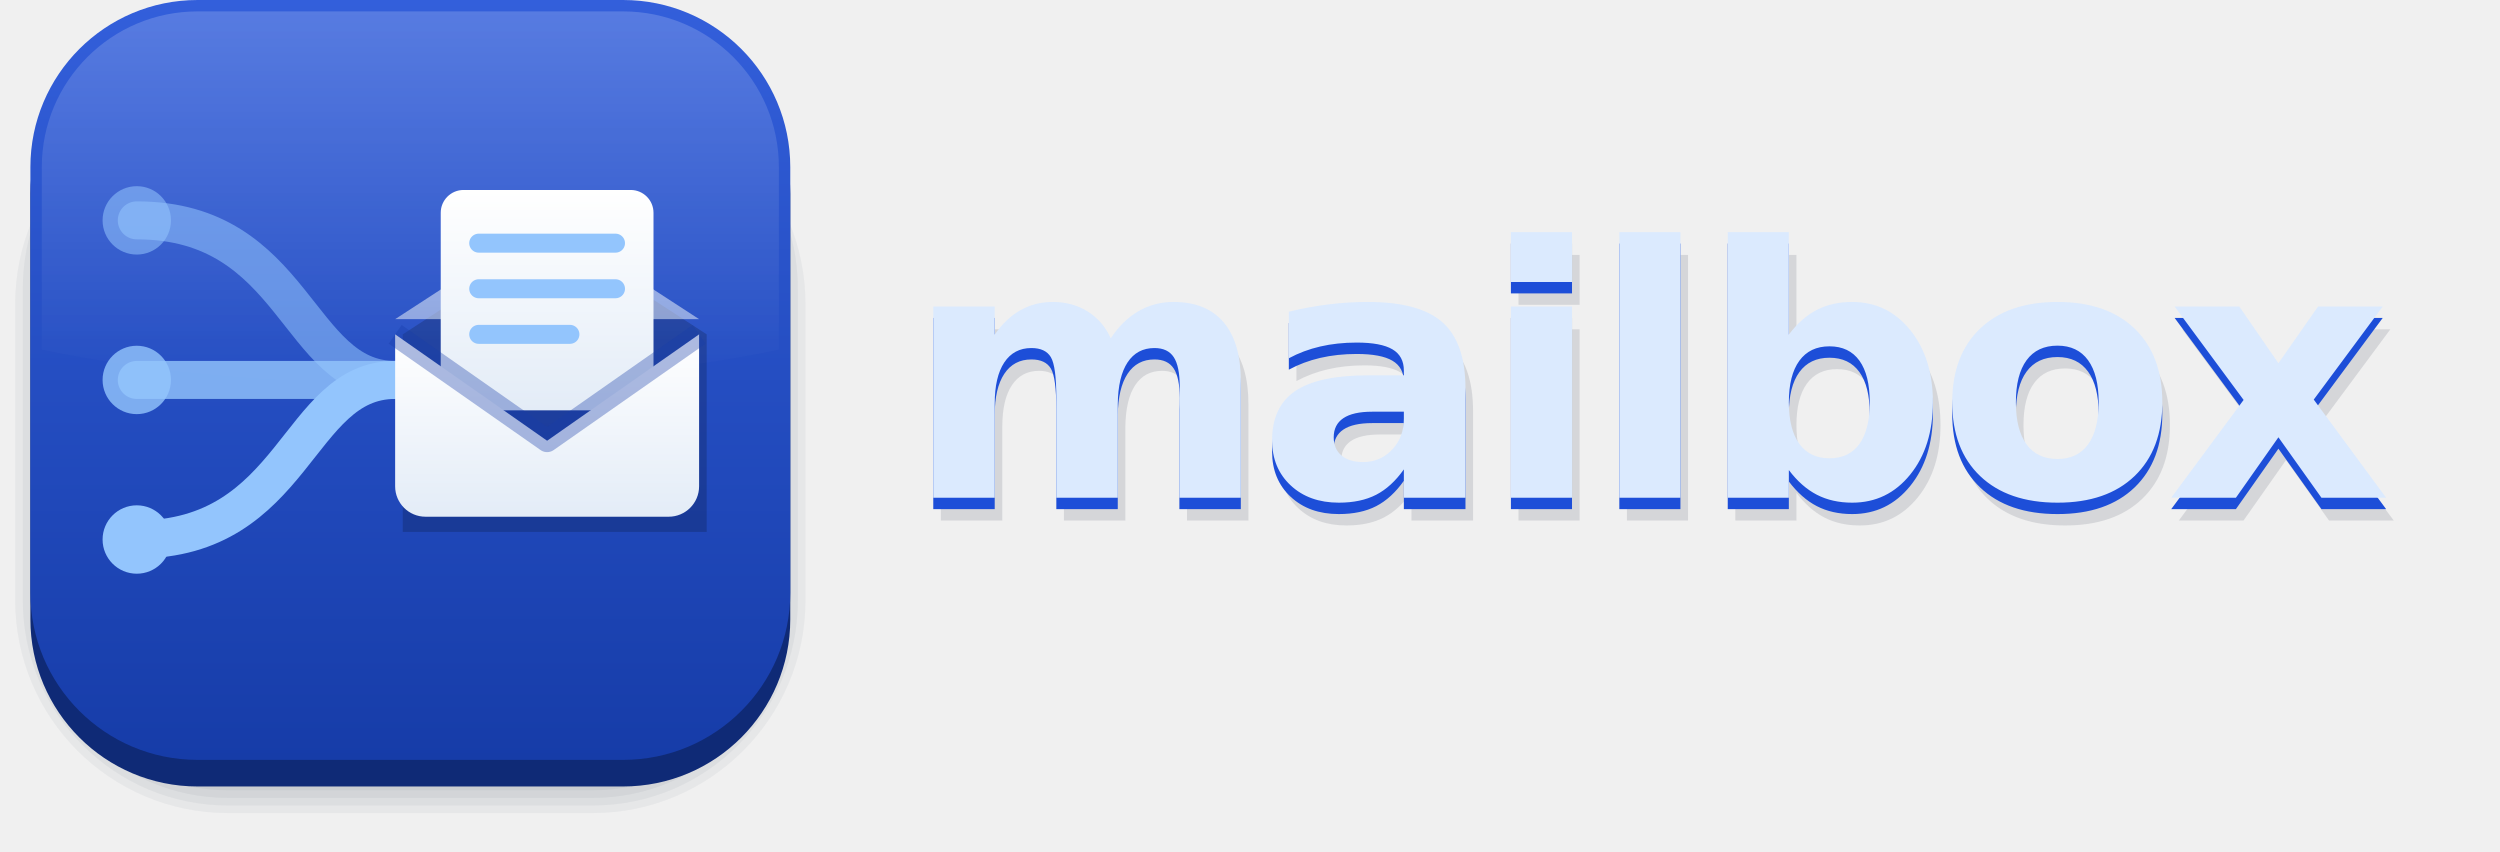
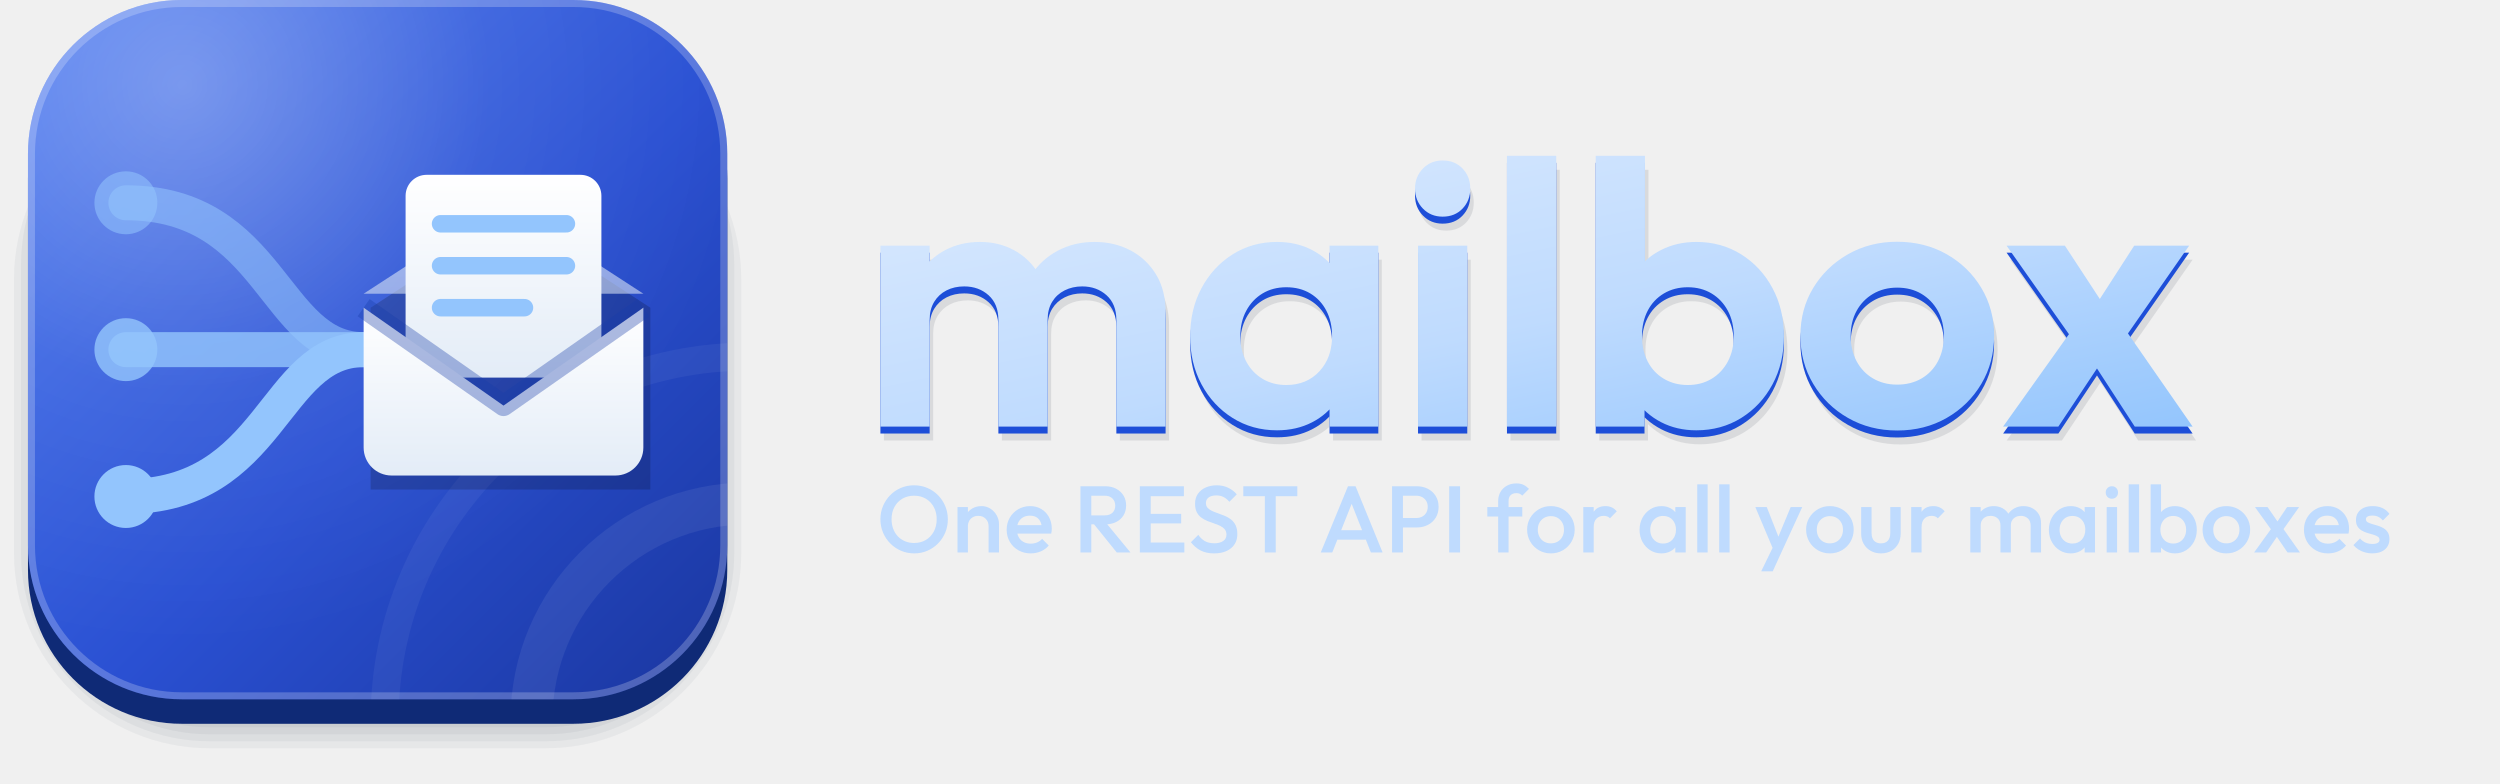
- <svg xmlns="http://www.w3.org/2000/svg" viewBox="-8 0 658 224" width="658" height="224">
+ <svg xmlns="http://www.w3.org/2000/svg" viewBox="-8 0 715 224" width="715" height="224">
  <defs>
-     <linearGradient id="tile" x1="0" y1="0" x2="0" y2="1">
-       <stop offset="0" stop-color="#335FDB" />
-       <stop offset="1" stop-color="#163CA8" />
+     <linearGradient id="tile" x1="0" y1="0" x2="1" y2="1">
+       <stop offset="0" stop-color="#4A78F0" />
+       <stop offset=".55" stop-color="#2A50D2" />
+       <stop offset="1" stop-color="#1A369F" />
    </linearGradient>
+     <radialGradient id="shine" cx=".22" cy=".12" r=".8">
+       <stop offset="0" stop-color="#FFF" stop-opacity=".30" />
+       <stop offset=".55" stop-color="#FFF" stop-opacity=".06" />
+       <stop offset="1" stop-color="#FFF" stop-opacity="0" />
+     </radialGradient>
+     <clipPath id="face">
+       <rect width="200" height="200" rx="44" />
+     </clipPath>
    <linearGradient id="gloss" x1="0" y1="0" x2="0" y2="1">
      <stop offset="0" stop-color="#FFF" stop-opacity="0.18" />
      <stop offset="1" stop-color="#FFF" stop-opacity="0" />
    </linearGradient>
    <linearGradient id="paper" x1="0" y1="0" x2="0" y2="1">
      <stop offset="0" stop-color="#FFFFFF" />
      <stop offset="1" stop-color="#E3ECF7" />
    </linearGradient>
  </defs>
  <rect x="6" y="14" width="188" height="190" rx="46" fill="#0B1530" opacity="0.045" />
  <rect x="4" y="16" width="192" height="190" rx="48" fill="#0B1530" opacity="0.045" />
  <rect x="2" y="18" width="196" height="190" rx="50" fill="#0B1530" opacity="0.045" />
  <rect x="0" y="20" width="200" height="190" rx="52" fill="#0B1530" opacity="0.045" />
  <rect x="-2" y="22" width="204" height="190" rx="54" fill="#0B1530" opacity="0.045" />
  <rect x="-4" y="24" width="208" height="190" rx="56" fill="#0B1530" opacity="0.045" />
  <rect y="7" width="200" height="200" rx="44" fill="#0F2A76" />
  <rect width="200" height="200" rx="44" fill="url(#tile)" />
-   <path d="M44 3 H156 A41 41 0 0 1 197 44 V92 C140 104 60 104 3 92 V44 A41 41 0 0 1 44 3 Z" fill="url(#gloss)" />
+   <g clip-path="url(#face)">
+     <rect width="200" height="200" fill="url(#shine)" />
+     <g fill="none" stroke="#FFF" stroke-linecap="round">
+       <circle cx="206" cy="206" r="62" stroke-width="12" stroke-opacity=".07" />
+       <circle cx="206" cy="206" r="104" stroke-width="8" stroke-opacity=".05" />
+     </g>
+   </g>
+   <rect x="1" y="1" width="198" height="198" rx="43" fill="none" stroke="#FFF" stroke-opacity=".22" stroke-width="2" />
  <g fill="none" stroke-linecap="round" stroke-width="10">
    <path d="M28 58 C70 58 70 100 96 100" stroke="#93C5FD" opacity="0.55" />
    <path d="M28 100 L96 100" stroke="#93C5FD" opacity="0.8" />
    <path d="M28 142 C70 142 70 100 96 100" stroke="#93C5FD" />
  </g>
  <circle cx="28" cy="58" r="9" fill="#93C5FD" opacity="0.55" />
  <circle cx="28" cy="100" r="9" fill="#93C5FD" opacity="0.8" />
  <circle cx="28" cy="142" r="9" fill="#93C5FD" />
  <path d="M98 88 L138 62 L178 88 V140 H98 Z" fill="#000" opacity="0.18" />
  <path d="M96 84 L136 58 L176 84 Z" fill="url(#paper)" opacity="0.55" />
  <rect x="108" y="50" width="56" height="58" rx="6" fill="url(#paper)" />
  <path d="M118 64 H154 M118 76 H154 M118 88 H142" stroke="#93C5FD" stroke-width="5" stroke-linecap="round" />
  <path d="M96 88 L136 116 L176 88 V128 A8 8 0 0 1 168 136 H104 A8 8 0 0 1 96 128 Z" fill="url(#paper)" />
  <path d="M96 88 L136 116 L176 88" fill="none" stroke="#163CA8" stroke-width="6" stroke-linejoin="round" opacity="0.35" />
  <defs>
-     <linearGradient id="word" x1="0" y1="64" x2="0" y2="134" gradientUnits="userSpaceOnUse">
+     <linearGradient id="word" x1="0" y1="0" x2="1" y2="1">
      <stop offset="0" stop-color="#DBEAFE" />
+       <stop offset=".55" stop-color="#BFDBFE" />
      <stop offset="1" stop-color="#93C5FD" />
    </linearGradient>
  </defs>
-   <path transform="translate(232,137)" d="M54.355 -41.957Q57.41 -46.629 61.61 -49.077Q65.811 -51.525 70.842 -51.525Q79.512 -51.525 84.049 -46.18Q88.586 -40.834 88.586 -30.637V0.0H72.414V-26.234Q72.459 -26.818 72.481 -27.447Q72.504 -28.076 72.504 -29.244Q72.504 -34.59 70.932 -36.993Q69.359 -39.396 65.855 -39.396Q61.273 -39.396 58.78 -35.623Q56.287 -31.85 56.197 -24.707V0.0H40.025V-26.234Q40.025 -34.59 38.588 -36.993Q37.15 -39.396 33.467 -39.396Q28.84 -39.396 26.324 -35.601Q23.809 -31.805 23.809 -24.752V0.0H7.637V-50.312H23.809V-42.945Q26.773 -47.213 30.614 -49.369Q34.455 -51.525 39.082 -51.525Q44.293 -51.525 48.291 -49.01Q52.289 -46.494 54.355 -41.957ZM123.141 -22.641Q118.109 -22.641 115.571 -20.934Q113.033 -19.227 113.033 -15.902Q113.033 -12.848 115.077 -11.118Q117.121 -9.389 120.76 -9.389Q125.297 -9.389 128.396 -12.646Q131.496 -15.902 131.496 -20.799V-22.641ZM147.713 -28.705V0.0H131.496V-7.457Q128.262 -2.875 124.219 -0.786Q120.176 1.303 114.381 1.303Q106.564 1.303 101.69 -3.257Q96.816 -7.816 96.816 -15.094Q96.816 -23.943 102.903 -28.076Q108.99 -32.209 122.018 -32.209H131.496V-33.467Q131.496 -37.285 128.486 -39.06Q125.477 -40.834 119.098 -40.834Q113.932 -40.834 109.484 -39.801Q105.037 -38.768 101.219 -36.701V-48.965Q106.385 -50.223 111.596 -50.874Q116.807 -51.525 122.018 -51.525Q135.629 -51.525 141.671 -46.157Q147.713 -40.789 147.713 -28.705ZM159.672 -50.312H175.754V0.0H159.672ZM159.672 -69.898H175.754V-56.781H159.672ZM188.207 -69.898H204.289V0.0H188.207ZM243.516 -10.377Q248.682 -10.377 251.399 -14.15Q254.117 -17.924 254.117 -25.111Q254.117 -32.299 251.399 -36.072Q248.682 -39.846 243.516 -39.846Q238.35 -39.846 235.587 -36.05Q232.824 -32.254 232.824 -25.111Q232.824 -17.969 235.587 -14.173Q238.35 -10.377 243.516 -10.377ZM232.824 -42.945Q236.148 -47.348 240.191 -49.437Q244.234 -51.525 249.49 -51.525Q258.789 -51.525 264.764 -44.136Q270.738 -36.746 270.738 -25.111Q270.738 -13.477 264.764 -6.087Q258.789 1.303 249.49 1.303Q244.234 1.303 240.191 -0.786Q236.148 -2.875 232.824 -7.277V0.0H216.742V-69.898H232.824ZM303.541 -40.025Q298.195 -40.025 295.388 -36.185Q292.58 -32.344 292.58 -25.111Q292.58 -17.879 295.388 -14.038Q298.195 -10.197 303.541 -10.197Q308.797 -10.197 311.582 -14.038Q314.367 -17.879 314.367 -25.111Q314.367 -32.344 311.582 -36.185Q308.797 -40.025 303.541 -40.025ZM303.541 -51.525Q316.523 -51.525 323.823 -44.518Q331.123 -37.51 331.123 -25.111Q331.123 -12.713 323.823 -5.705Q316.523 1.303 303.541 1.303Q290.514 1.303 283.169 -5.705Q275.824 -12.713 275.824 -25.111Q275.824 -37.51 283.169 -44.518Q290.514 -51.525 303.541 -51.525ZM352.516 -25.74 334.367 -50.312H351.393L361.68 -35.398L372.102 -50.312H389.127L370.979 -25.83L390.025 0.0H373.0L361.68 -15.902L350.494 0.0H333.469Z" fill="#0B1530" fill-opacity="0.12" />
-   <path transform="translate(230,134)" d="M54.355 -41.957Q57.41 -46.629 61.61 -49.077Q65.811 -51.525 70.842 -51.525Q79.512 -51.525 84.049 -46.18Q88.586 -40.834 88.586 -30.637V0.0H72.414V-26.234Q72.459 -26.818 72.481 -27.447Q72.504 -28.076 72.504 -29.244Q72.504 -34.59 70.932 -36.993Q69.359 -39.396 65.855 -39.396Q61.273 -39.396 58.78 -35.623Q56.287 -31.85 56.197 -24.707V0.0H40.025V-26.234Q40.025 -34.59 38.588 -36.993Q37.15 -39.396 33.467 -39.396Q28.84 -39.396 26.324 -35.601Q23.809 -31.805 23.809 -24.752V0.0H7.637V-50.312H23.809V-42.945Q26.773 -47.213 30.614 -49.369Q34.455 -51.525 39.082 -51.525Q44.293 -51.525 48.291 -49.01Q52.289 -46.494 54.355 -41.957ZM123.141 -22.641Q118.109 -22.641 115.571 -20.934Q113.033 -19.227 113.033 -15.902Q113.033 -12.848 115.077 -11.118Q117.121 -9.389 120.76 -9.389Q125.297 -9.389 128.396 -12.646Q131.496 -15.902 131.496 -20.799V-22.641ZM147.713 -28.705V0.0H131.496V-7.457Q128.262 -2.875 124.219 -0.786Q120.176 1.303 114.381 1.303Q106.564 1.303 101.69 -3.257Q96.816 -7.816 96.816 -15.094Q96.816 -23.943 102.903 -28.076Q108.99 -32.209 122.018 -32.209H131.496V-33.467Q131.496 -37.285 128.486 -39.06Q125.477 -40.834 119.098 -40.834Q113.932 -40.834 109.484 -39.801Q105.037 -38.768 101.219 -36.701V-48.965Q106.385 -50.223 111.596 -50.874Q116.807 -51.525 122.018 -51.525Q135.629 -51.525 141.671 -46.157Q147.713 -40.789 147.713 -28.705ZM159.672 -50.312H175.754V0.0H159.672ZM159.672 -69.898H175.754V-56.781H159.672ZM188.207 -69.898H204.289V0.0H188.207ZM243.516 -10.377Q248.682 -10.377 251.399 -14.15Q254.117 -17.924 254.117 -25.111Q254.117 -32.299 251.399 -36.072Q248.682 -39.846 243.516 -39.846Q238.35 -39.846 235.587 -36.05Q232.824 -32.254 232.824 -25.111Q232.824 -17.969 235.587 -14.173Q238.35 -10.377 243.516 -10.377ZM232.824 -42.945Q236.148 -47.348 240.191 -49.437Q244.234 -51.525 249.49 -51.525Q258.789 -51.525 264.764 -44.136Q270.738 -36.746 270.738 -25.111Q270.738 -13.477 264.764 -6.087Q258.789 1.303 249.49 1.303Q244.234 1.303 240.191 -0.786Q236.148 -2.875 232.824 -7.277V0.0H216.742V-69.898H232.824ZM303.541 -40.025Q298.195 -40.025 295.388 -36.185Q292.58 -32.344 292.58 -25.111Q292.58 -17.879 295.388 -14.038Q298.195 -10.197 303.541 -10.197Q308.797 -10.197 311.582 -14.038Q314.367 -17.879 314.367 -25.111Q314.367 -32.344 311.582 -36.185Q308.797 -40.025 303.541 -40.025ZM303.541 -51.525Q316.523 -51.525 323.823 -44.518Q331.123 -37.51 331.123 -25.111Q331.123 -12.713 323.823 -5.705Q316.523 1.303 303.541 1.303Q290.514 1.303 283.169 -5.705Q275.824 -12.713 275.824 -25.111Q275.824 -37.51 283.169 -44.518Q290.514 -51.525 303.541 -51.525ZM352.516 -25.74 334.367 -50.312H351.393L361.68 -35.398L372.102 -50.312H389.127L370.979 -25.83L390.025 0.0H373.0L361.68 -15.902L350.494 0.0H333.469Z" fill="#1D4ED8" />
-   <path transform="translate(230,131)" d="M54.355 -41.957Q57.41 -46.629 61.61 -49.077Q65.811 -51.525 70.842 -51.525Q79.512 -51.525 84.049 -46.18Q88.586 -40.834 88.586 -30.637V0.0H72.414V-26.234Q72.459 -26.818 72.481 -27.447Q72.504 -28.076 72.504 -29.244Q72.504 -34.59 70.932 -36.993Q69.359 -39.396 65.855 -39.396Q61.273 -39.396 58.78 -35.623Q56.287 -31.85 56.197 -24.707V0.0H40.025V-26.234Q40.025 -34.59 38.588 -36.993Q37.15 -39.396 33.467 -39.396Q28.84 -39.396 26.324 -35.601Q23.809 -31.805 23.809 -24.752V0.0H7.637V-50.312H23.809V-42.945Q26.773 -47.213 30.614 -49.369Q34.455 -51.525 39.082 -51.525Q44.293 -51.525 48.291 -49.01Q52.289 -46.494 54.355 -41.957ZM123.141 -22.641Q118.109 -22.641 115.571 -20.934Q113.033 -19.227 113.033 -15.902Q113.033 -12.848 115.077 -11.118Q117.121 -9.389 120.76 -9.389Q125.297 -9.389 128.396 -12.646Q131.496 -15.902 131.496 -20.799V-22.641ZM147.713 -28.705V0.0H131.496V-7.457Q128.262 -2.875 124.219 -0.786Q120.176 1.303 114.381 1.303Q106.564 1.303 101.69 -3.257Q96.816 -7.816 96.816 -15.094Q96.816 -23.943 102.903 -28.076Q108.99 -32.209 122.018 -32.209H131.496V-33.467Q131.496 -37.285 128.486 -39.06Q125.477 -40.834 119.098 -40.834Q113.932 -40.834 109.484 -39.801Q105.037 -38.768 101.219 -36.701V-48.965Q106.385 -50.223 111.596 -50.874Q116.807 -51.525 122.018 -51.525Q135.629 -51.525 141.671 -46.157Q147.713 -40.789 147.713 -28.705ZM159.672 -50.312H175.754V0.0H159.672ZM159.672 -69.898H175.754V-56.781H159.672ZM188.207 -69.898H204.289V0.0H188.207ZM243.516 -10.377Q248.682 -10.377 251.399 -14.15Q254.117 -17.924 254.117 -25.111Q254.117 -32.299 251.399 -36.072Q248.682 -39.846 243.516 -39.846Q238.35 -39.846 235.587 -36.05Q232.824 -32.254 232.824 -25.111Q232.824 -17.969 235.587 -14.173Q238.35 -10.377 243.516 -10.377ZM232.824 -42.945Q236.148 -47.348 240.191 -49.437Q244.234 -51.525 249.49 -51.525Q258.789 -51.525 264.764 -44.136Q270.738 -36.746 270.738 -25.111Q270.738 -13.477 264.764 -6.087Q258.789 1.303 249.49 1.303Q244.234 1.303 240.191 -0.786Q236.148 -2.875 232.824 -7.277V0.0H216.742V-69.898H232.824ZM303.541 -40.025Q298.195 -40.025 295.388 -36.185Q292.58 -32.344 292.58 -25.111Q292.58 -17.879 295.388 -14.038Q298.195 -10.197 303.541 -10.197Q308.797 -10.197 311.582 -14.038Q314.367 -17.879 314.367 -25.111Q314.367 -32.344 311.582 -36.185Q308.797 -40.025 303.541 -40.025ZM303.541 -51.525Q316.523 -51.525 323.823 -44.518Q331.123 -37.51 331.123 -25.111Q331.123 -12.713 323.823 -5.705Q316.523 1.303 303.541 1.303Q290.514 1.303 283.169 -5.705Q275.824 -12.713 275.824 -25.111Q275.824 -37.51 283.169 -44.518Q290.514 -51.525 303.541 -51.525ZM352.516 -25.74 334.367 -50.312H351.393L361.68 -35.398L372.102 -50.312H389.127L370.979 -25.83L390.025 0.0H373.0L361.68 -15.902L350.494 0.0H333.469Z" fill="url(#word)" />
+   <path transform="translate(231,126)" d="M13.796 0.0V-51.735H27.881V0.0ZM47.536 0.0V-30.527Q47.536 -35.052 44.724 -37.569Q41.912 -40.087 37.762 -40.087Q34.923 -40.087 32.701 -38.948Q30.478 -37.81 29.18 -35.682Q27.881 -33.553 27.881 -30.527L22.391 -33.205Q22.391 -39.23 25.029 -43.594Q27.667 -47.959 32.165 -50.383Q36.664 -52.806 42.287 -52.806Q47.723 -52.806 52.101 -50.396Q56.48 -47.986 59.05 -43.635Q61.621 -39.283 61.621 -33.231V0.0ZM81.276 0.0V-30.527Q81.276 -35.052 78.464 -37.569Q75.653 -40.087 71.502 -40.087Q68.744 -40.087 66.481 -38.948Q64.218 -37.81 62.92 -35.682Q61.621 -33.553 61.621 -30.527L53.561 -32.428Q53.963 -38.694 56.868 -43.233Q59.773 -47.772 64.5 -50.289Q69.226 -52.806 75.01 -52.806Q80.767 -52.806 85.36 -50.369Q89.952 -47.932 92.657 -43.461Q95.361 -38.989 95.361 -32.723V0.0ZM127.227 1.071Q120.158 1.071 114.521 -2.464Q108.884 -5.998 105.631 -12.077Q102.377 -18.155 102.377 -25.787Q102.377 -33.499 105.631 -39.591Q108.884 -45.683 114.521 -49.245Q120.158 -52.806 127.227 -52.806Q132.797 -52.806 137.188 -50.53Q141.58 -48.254 144.244 -44.264Q146.909 -40.274 147.096 -35.186V-16.549Q146.909 -11.461 144.284 -7.471Q141.66 -3.481 137.228 -1.205Q132.797 1.071 127.227 1.071ZM129.851 -11.889Q135.742 -11.889 139.357 -15.812Q142.972 -19.735 142.972 -25.867Q142.972 -29.991 141.339 -33.138Q139.705 -36.284 136.76 -38.065Q133.814 -39.846 129.878 -39.846Q126.022 -39.846 123.076 -38.065Q120.131 -36.284 118.43 -33.124Q116.73 -29.964 116.73 -25.867Q116.73 -21.77 118.417 -18.611Q120.104 -15.451 123.063 -13.67Q126.022 -11.889 129.851 -11.889ZM142.249 0.0V-13.898L144.499 -26.51L142.249 -39.015V-51.735H156.201V0.0ZM167.554 0.0V-51.735H181.64V0.0ZM174.597 -60.036Q171.196 -60.036 168.947 -62.352Q166.698 -64.669 166.698 -68.069Q166.698 -71.47 168.947 -73.787Q171.196 -76.103 174.597 -76.103Q178.105 -76.103 180.301 -73.787Q182.497 -71.47 182.497 -68.069Q182.497 -64.669 180.301 -62.352Q178.105 -60.036 174.597 -60.036ZM192.993 0.0V-77.442H207.079V0.0ZM247.138 1.071Q241.542 1.071 237.043 -1.272Q232.544 -3.615 229.853 -7.672Q227.162 -11.729 226.948 -16.817V-35.186Q227.162 -40.274 229.893 -44.264Q232.625 -48.254 237.123 -50.53Q241.622 -52.806 247.138 -52.806Q254.315 -52.806 259.992 -49.245Q265.669 -45.683 268.936 -39.591Q272.203 -33.499 272.203 -25.787Q272.203 -18.155 268.936 -12.077Q265.669 -5.998 259.992 -2.464Q254.315 1.071 247.138 1.071ZM218.379 0.0V-77.442H232.464V-39.015L230.081 -26.51L232.33 -13.898V0.0ZM244.728 -11.889Q248.584 -11.889 251.53 -13.67Q254.476 -15.451 256.163 -18.611Q257.85 -21.77 257.85 -25.867Q257.85 -29.964 256.163 -33.124Q254.476 -36.284 251.517 -38.065Q248.558 -39.846 244.702 -39.846Q240.846 -39.846 237.86 -38.065Q234.874 -36.284 233.241 -33.138Q231.607 -29.991 231.607 -25.867Q231.607 -21.744 233.254 -18.584Q234.901 -15.424 237.887 -13.657Q240.872 -11.889 244.728 -11.889ZM304.604 1.125Q296.811 1.125 290.532 -2.464Q284.253 -6.052 280.584 -12.211Q276.915 -18.37 276.915 -25.975Q276.915 -33.58 280.571 -39.631Q284.226 -45.683 290.505 -49.271Q296.785 -52.86 304.577 -52.86Q312.45 -52.86 318.716 -49.312Q324.982 -45.763 328.65 -39.671Q332.319 -33.58 332.319 -25.975Q332.319 -18.37 328.664 -12.211Q325.009 -6.052 318.743 -2.464Q312.477 1.125 304.604 1.125ZM304.577 -11.997Q308.54 -11.997 311.566 -13.764Q314.592 -15.531 316.266 -18.704Q317.939 -21.878 317.939 -25.948Q317.939 -30.018 316.212 -33.111Q314.485 -36.204 311.513 -37.971Q308.54 -39.738 304.577 -39.738Q300.721 -39.738 297.695 -37.958Q294.669 -36.177 292.982 -33.084Q291.295 -29.991 291.295 -25.921Q291.295 -21.878 292.982 -18.704Q294.669 -15.531 297.695 -13.764Q300.721 -11.997 304.577 -11.997ZM372.539 0.0 358.909 -20.967 356.071 -23.083 335.88 -51.735H352.563L365.015 -32.723L367.746 -30.741L389.088 0.0ZM334.89 0.0 355.937 -29.536 364.024 -20.057 350.689 0.0ZM368.228 -23.243 360.061 -32.642 372.379 -51.735H388.097Z" fill="#0B1530" fill-opacity="0.10" />
+   <path transform="translate(230,124)" d="M13.796 0.0V-51.735H27.881V0.0ZM47.536 0.0V-30.527Q47.536 -35.052 44.724 -37.569Q41.912 -40.087 37.762 -40.087Q34.923 -40.087 32.701 -38.948Q30.478 -37.81 29.18 -35.682Q27.881 -33.553 27.881 -30.527L22.391 -33.205Q22.391 -39.23 25.029 -43.594Q27.667 -47.959 32.165 -50.383Q36.664 -52.806 42.287 -52.806Q47.723 -52.806 52.101 -50.396Q56.48 -47.986 59.05 -43.635Q61.621 -39.283 61.621 -33.231V0.0ZM81.276 0.0V-30.527Q81.276 -35.052 78.464 -37.569Q75.653 -40.087 71.502 -40.087Q68.744 -40.087 66.481 -38.948Q64.218 -37.81 62.92 -35.682Q61.621 -33.553 61.621 -30.527L53.561 -32.428Q53.963 -38.694 56.868 -43.233Q59.773 -47.772 64.5 -50.289Q69.226 -52.806 75.01 -52.806Q80.767 -52.806 85.36 -50.369Q89.952 -47.932 92.657 -43.461Q95.361 -38.989 95.361 -32.723V0.0ZM127.227 1.071Q120.158 1.071 114.521 -2.464Q108.884 -5.998 105.631 -12.077Q102.377 -18.155 102.377 -25.787Q102.377 -33.499 105.631 -39.591Q108.884 -45.683 114.521 -49.245Q120.158 -52.806 127.227 -52.806Q132.797 -52.806 137.188 -50.53Q141.58 -48.254 144.244 -44.264Q146.909 -40.274 147.096 -35.186V-16.549Q146.909 -11.461 144.284 -7.471Q141.66 -3.481 137.228 -1.205Q132.797 1.071 127.227 1.071ZM129.851 -11.889Q135.742 -11.889 139.357 -15.812Q142.972 -19.735 142.972 -25.867Q142.972 -29.991 141.339 -33.138Q139.705 -36.284 136.76 -38.065Q133.814 -39.846 129.878 -39.846Q126.022 -39.846 123.076 -38.065Q120.131 -36.284 118.43 -33.124Q116.73 -29.964 116.73 -25.867Q116.73 -21.77 118.417 -18.611Q120.104 -15.451 123.063 -13.67Q126.022 -11.889 129.851 -11.889ZM142.249 0.0V-13.898L144.499 -26.51L142.249 -39.015V-51.735H156.201V0.0ZM167.554 0.0V-51.735H181.64V0.0ZM174.597 -60.036Q171.196 -60.036 168.947 -62.352Q166.698 -64.669 166.698 -68.069Q166.698 -71.47 168.947 -73.787Q171.196 -76.103 174.597 -76.103Q178.105 -76.103 180.301 -73.787Q182.497 -71.47 182.497 -68.069Q182.497 -64.669 180.301 -62.352Q178.105 -60.036 174.597 -60.036ZM192.993 0.0V-77.442H207.079V0.0ZM247.138 1.071Q241.542 1.071 237.043 -1.272Q232.544 -3.615 229.853 -7.672Q227.162 -11.729 226.948 -16.817V-35.186Q227.162 -40.274 229.893 -44.264Q232.625 -48.254 237.123 -50.53Q241.622 -52.806 247.138 -52.806Q254.315 -52.806 259.992 -49.245Q265.669 -45.683 268.936 -39.591Q272.203 -33.499 272.203 -25.787Q272.203 -18.155 268.936 -12.077Q265.669 -5.998 259.992 -2.464Q254.315 1.071 247.138 1.071ZM218.379 0.0V-77.442H232.464V-39.015L230.081 -26.51L232.33 -13.898V0.0ZM244.728 -11.889Q248.584 -11.889 251.53 -13.67Q254.476 -15.451 256.163 -18.611Q257.85 -21.77 257.85 -25.867Q257.85 -29.964 256.163 -33.124Q254.476 -36.284 251.517 -38.065Q248.558 -39.846 244.702 -39.846Q240.846 -39.846 237.86 -38.065Q234.874 -36.284 233.241 -33.138Q231.607 -29.991 231.607 -25.867Q231.607 -21.744 233.254 -18.584Q234.901 -15.424 237.887 -13.657Q240.872 -11.889 244.728 -11.889ZM304.604 1.125Q296.811 1.125 290.532 -2.464Q284.253 -6.052 280.584 -12.211Q276.915 -18.37 276.915 -25.975Q276.915 -33.58 280.571 -39.631Q284.226 -45.683 290.505 -49.271Q296.785 -52.86 304.577 -52.86Q312.45 -52.86 318.716 -49.312Q324.982 -45.763 328.65 -39.671Q332.319 -33.58 332.319 -25.975Q332.319 -18.37 328.664 -12.211Q325.009 -6.052 318.743 -2.464Q312.477 1.125 304.604 1.125ZM304.577 -11.997Q308.54 -11.997 311.566 -13.764Q314.592 -15.531 316.266 -18.704Q317.939 -21.878 317.939 -25.948Q317.939 -30.018 316.212 -33.111Q314.485 -36.204 311.513 -37.971Q308.54 -39.738 304.577 -39.738Q300.721 -39.738 297.695 -37.958Q294.669 -36.177 292.982 -33.084Q291.295 -29.991 291.295 -25.921Q291.295 -21.878 292.982 -18.704Q294.669 -15.531 297.695 -13.764Q300.721 -11.997 304.577 -11.997ZM372.539 0.0 358.909 -20.967 356.071 -23.083 335.88 -51.735H352.563L365.015 -32.723L367.746 -30.741L389.088 0.0ZM334.89 0.0 355.937 -29.536 364.024 -20.057 350.689 0.0ZM368.228 -23.243 360.061 -32.642 372.379 -51.735H388.097Z" fill="#1D4ED8" />
+   <path transform="translate(230,122)" d="M13.796 0.0V-51.735H27.881V0.0ZM47.536 0.0V-30.527Q47.536 -35.052 44.724 -37.569Q41.912 -40.087 37.762 -40.087Q34.923 -40.087 32.701 -38.948Q30.478 -37.81 29.18 -35.682Q27.881 -33.553 27.881 -30.527L22.391 -33.205Q22.391 -39.23 25.029 -43.594Q27.667 -47.959 32.165 -50.383Q36.664 -52.806 42.287 -52.806Q47.723 -52.806 52.101 -50.396Q56.48 -47.986 59.05 -43.635Q61.621 -39.283 61.621 -33.231V0.0ZM81.276 0.0V-30.527Q81.276 -35.052 78.464 -37.569Q75.653 -40.087 71.502 -40.087Q68.744 -40.087 66.481 -38.948Q64.218 -37.81 62.92 -35.682Q61.621 -33.553 61.621 -30.527L53.561 -32.428Q53.963 -38.694 56.868 -43.233Q59.773 -47.772 64.5 -50.289Q69.226 -52.806 75.01 -52.806Q80.767 -52.806 85.36 -50.369Q89.952 -47.932 92.657 -43.461Q95.361 -38.989 95.361 -32.723V0.0ZM127.227 1.071Q120.158 1.071 114.521 -2.464Q108.884 -5.998 105.631 -12.077Q102.377 -18.155 102.377 -25.787Q102.377 -33.499 105.631 -39.591Q108.884 -45.683 114.521 -49.245Q120.158 -52.806 127.227 -52.806Q132.797 -52.806 137.188 -50.53Q141.58 -48.254 144.244 -44.264Q146.909 -40.274 147.096 -35.186V-16.549Q146.909 -11.461 144.284 -7.471Q141.66 -3.481 137.228 -1.205Q132.797 1.071 127.227 1.071ZM129.851 -11.889Q135.742 -11.889 139.357 -15.812Q142.972 -19.735 142.972 -25.867Q142.972 -29.991 141.339 -33.138Q139.705 -36.284 136.76 -38.065Q133.814 -39.846 129.878 -39.846Q126.022 -39.846 123.076 -38.065Q120.131 -36.284 118.43 -33.124Q116.73 -29.964 116.73 -25.867Q116.73 -21.77 118.417 -18.611Q120.104 -15.451 123.063 -13.67Q126.022 -11.889 129.851 -11.889ZM142.249 0.0V-13.898L144.499 -26.51L142.249 -39.015V-51.735H156.201V0.0ZM167.554 0.0V-51.735H181.64V0.0ZM174.597 -60.036Q171.196 -60.036 168.947 -62.352Q166.698 -64.669 166.698 -68.069Q166.698 -71.47 168.947 -73.787Q171.196 -76.103 174.597 -76.103Q178.105 -76.103 180.301 -73.787Q182.497 -71.47 182.497 -68.069Q182.497 -64.669 180.301 -62.352Q178.105 -60.036 174.597 -60.036ZM192.993 0.0V-77.442H207.079V0.0ZM247.138 1.071Q241.542 1.071 237.043 -1.272Q232.544 -3.615 229.853 -7.672Q227.162 -11.729 226.948 -16.817V-35.186Q227.162 -40.274 229.893 -44.264Q232.625 -48.254 237.123 -50.53Q241.622 -52.806 247.138 -52.806Q254.315 -52.806 259.992 -49.245Q265.669 -45.683 268.936 -39.591Q272.203 -33.499 272.203 -25.787Q272.203 -18.155 268.936 -12.077Q265.669 -5.998 259.992 -2.464Q254.315 1.071 247.138 1.071ZM218.379 0.0V-77.442H232.464V-39.015L230.081 -26.51L232.33 -13.898V0.0ZM244.728 -11.889Q248.584 -11.889 251.53 -13.67Q254.476 -15.451 256.163 -18.611Q257.85 -21.77 257.85 -25.867Q257.85 -29.964 256.163 -33.124Q254.476 -36.284 251.517 -38.065Q248.558 -39.846 244.702 -39.846Q240.846 -39.846 237.86 -38.065Q234.874 -36.284 233.241 -33.138Q231.607 -29.991 231.607 -25.867Q231.607 -21.744 233.254 -18.584Q234.901 -15.424 237.887 -13.657Q240.872 -11.889 244.728 -11.889ZM304.604 1.125Q296.811 1.125 290.532 -2.464Q284.253 -6.052 280.584 -12.211Q276.915 -18.37 276.915 -25.975Q276.915 -33.58 280.571 -39.631Q284.226 -45.683 290.505 -49.271Q296.785 -52.86 304.577 -52.86Q312.45 -52.86 318.716 -49.312Q324.982 -45.763 328.65 -39.671Q332.319 -33.58 332.319 -25.975Q332.319 -18.37 328.664 -12.211Q325.009 -6.052 318.743 -2.464Q312.477 1.125 304.604 1.125ZM304.577 -11.997Q308.54 -11.997 311.566 -13.764Q314.592 -15.531 316.266 -18.704Q317.939 -21.878 317.939 -25.948Q317.939 -30.018 316.212 -33.111Q314.485 -36.204 311.513 -37.971Q308.54 -39.738 304.577 -39.738Q300.721 -39.738 297.695 -37.958Q294.669 -36.177 292.982 -33.084Q291.295 -29.991 291.295 -25.921Q291.295 -21.878 292.982 -18.704Q294.669 -15.531 297.695 -13.764Q300.721 -11.997 304.577 -11.997ZM372.539 0.0 358.909 -20.967 356.071 -23.083 335.88 -51.735H352.563L365.015 -32.723L367.746 -30.741L389.088 0.0ZM334.89 0.0 355.937 -29.536 364.024 -20.057 350.689 0.0ZM368.228 -23.243 360.061 -32.642 372.379 -51.735H388.097Z" fill="url(#word)" />
+   <path transform="translate(230,158)" d="M23.479 0.27Q21.45 0.27 19.692 -0.487Q17.934 -1.244 16.609 -2.583Q15.283 -3.922 14.539 -5.694Q13.796 -7.465 13.796 -9.494Q13.796 -11.523 14.539 -13.281Q15.283 -15.039 16.595 -16.378Q17.907 -17.717 19.652 -18.461Q21.396 -19.204 23.425 -19.204Q25.454 -19.204 27.198 -18.461Q28.943 -17.717 30.268 -16.378Q31.594 -15.039 32.337 -13.267Q33.081 -11.496 33.081 -9.467Q33.081 -7.438 32.337 -5.667Q31.594 -3.895 30.282 -2.57Q28.97 -1.244 27.225 -0.487Q25.481 0.27 23.479 0.27ZM23.425 -2.705Q25.345 -2.705 26.792 -3.57Q28.24 -4.436 29.065 -5.964Q29.89 -7.492 29.89 -9.494Q29.89 -10.982 29.416 -12.212Q28.943 -13.443 28.077 -14.349Q27.212 -15.255 26.035 -15.742Q24.858 -16.229 23.425 -16.229Q21.532 -16.229 20.084 -15.377Q18.637 -14.525 17.812 -13.01Q16.987 -11.496 16.987 -9.494Q16.987 -8.006 17.461 -6.749Q17.934 -5.491 18.786 -4.598Q19.638 -3.706 20.828 -3.205Q22.018 -2.705 23.425 -2.705ZM44.739 0.0V-7.492Q44.739 -8.791 43.914 -9.629Q43.089 -10.468 41.797 -10.468Q40.918 -10.468 40.246 -10.089Q39.573 -9.71 39.194 -9.034Q38.816 -8.358 38.816 -7.492L37.652 -8.142Q37.652 -9.629 38.302 -10.779Q38.951 -11.928 40.098 -12.591Q41.244 -13.254 42.694 -13.254Q44.144 -13.254 45.28 -12.51Q46.416 -11.766 47.065 -10.59Q47.715 -9.413 47.715 -8.142V0.0ZM35.84 0.0V-12.983H38.816V0.0ZM56.776 0.27Q54.828 0.27 53.273 -0.609Q51.718 -1.488 50.812 -3.029Q49.905 -4.571 49.905 -6.492Q49.905 -8.412 50.798 -9.94Q51.691 -11.469 53.219 -12.361Q54.747 -13.254 56.613 -13.254Q58.426 -13.254 59.819 -12.415Q61.212 -11.577 62.01 -10.116Q62.808 -8.656 62.808 -6.789Q62.808 -6.465 62.767 -6.126Q62.726 -5.788 62.645 -5.383H51.988V-7.817H61.104L59.995 -6.843Q59.94 -8.033 59.535 -8.845Q59.129 -9.656 58.385 -10.089Q57.641 -10.522 56.559 -10.522Q55.423 -10.522 54.585 -10.035Q53.746 -9.548 53.286 -8.669Q52.827 -7.79 52.827 -6.573Q52.827 -5.356 53.314 -4.436Q53.8 -3.516 54.693 -3.016Q55.586 -2.516 56.749 -2.516Q57.75 -2.516 58.602 -2.867Q59.454 -3.219 60.049 -3.895L61.942 -1.975Q60.995 -0.866 59.643 -0.298Q58.29 0.27 56.776 0.27ZM73.14 -8.033V-10.603H77.928Q79.361 -10.603 80.159 -11.347Q80.957 -12.091 80.957 -13.416Q80.957 -14.606 80.173 -15.418Q79.388 -16.229 77.955 -16.229H73.14V-18.934H78.09Q79.875 -18.934 81.228 -18.217Q82.58 -17.5 83.324 -16.27Q84.068 -15.039 84.068 -13.47Q84.068 -11.82 83.324 -10.603Q82.58 -9.386 81.228 -8.71Q79.875 -8.033 78.09 -8.033ZM71.003 0.0V-18.934H74.114V0.0ZM81.39 0.0 74.763 -8.223 77.657 -9.278 85.312 0.0ZM87.99 0.0V-18.934H91.1V0.0ZM90.127 0.0V-2.84H100.73V0.0ZM90.127 -8.304V-11.036H99.81V-8.304ZM90.127 -16.094V-18.934H100.594V-16.094ZM109.223 0.27Q106.978 0.27 105.409 -0.541Q103.84 -1.352 102.596 -2.921L104.706 -5.031Q105.49 -3.895 106.572 -3.259Q107.654 -2.624 109.331 -2.624Q110.9 -2.624 111.833 -3.273Q112.766 -3.922 112.766 -5.058Q112.766 -6.005 112.279 -6.6Q111.792 -7.195 110.995 -7.587Q110.197 -7.979 109.236 -8.29Q108.276 -8.601 107.316 -8.994Q106.356 -9.386 105.558 -9.981Q104.76 -10.576 104.273 -11.523Q103.786 -12.469 103.786 -13.93Q103.786 -15.607 104.611 -16.784Q105.436 -17.96 106.843 -18.582Q108.249 -19.204 109.98 -19.204Q111.847 -19.204 113.321 -18.474Q114.795 -17.744 115.715 -16.608L113.605 -14.498Q112.793 -15.418 111.914 -15.864Q111.035 -16.31 109.899 -16.31Q108.493 -16.31 107.695 -15.742Q106.897 -15.174 106.897 -14.146Q106.897 -13.281 107.384 -12.753Q107.87 -12.226 108.668 -11.861Q109.466 -11.496 110.427 -11.171Q111.387 -10.846 112.347 -10.441Q113.307 -10.035 114.105 -9.399Q114.903 -8.764 115.39 -7.763Q115.877 -6.762 115.877 -5.247Q115.877 -2.705 114.078 -1.217Q112.279 0.27 109.223 0.27ZM123.748 0.0V-18.393H126.859V0.0ZM117.581 -16.094V-18.934H133.026V-16.094ZM139.734 0.0 147.524 -18.934H149.687L157.423 0.0H154.069L148.01 -15.337H149.147L143.034 0.0ZM143.575 -3.652V-6.356H153.61V-3.652ZM162.265 -7.141V-9.846H166.999Q167.96 -9.846 168.71 -10.233Q169.46 -10.619 169.893 -11.335Q170.326 -12.051 170.326 -13.037Q170.326 -14.024 169.893 -14.74Q169.46 -15.455 168.71 -15.842Q167.96 -16.229 166.999 -16.229H162.265V-18.934H167.161Q168.946 -18.934 170.366 -18.204Q171.786 -17.473 172.611 -16.153Q173.436 -14.833 173.436 -13.043Q173.436 -11.252 172.611 -9.927Q171.786 -8.601 170.366 -7.871Q168.946 -7.141 167.161 -7.141ZM160.128 0.0V-18.934H163.239V0.0ZM176.466 0.0V-18.934H179.576V0.0ZM190.477 0.0V-14.687Q190.477 -16.175 191.139 -17.311Q191.802 -18.447 192.979 -19.096Q194.155 -19.745 195.697 -19.745Q196.887 -19.745 197.726 -19.34Q198.564 -18.934 199.294 -18.177L197.374 -16.256Q197.049 -16.581 196.671 -16.77Q196.292 -16.959 195.697 -16.959Q194.615 -16.959 194.034 -16.378Q193.452 -15.796 193.452 -14.714V0.0ZM187.366 -10.278V-12.983H197.374V-10.278ZM205.543 0.27Q203.649 0.27 202.108 -0.636Q200.566 -1.542 199.66 -3.084Q198.754 -4.625 198.754 -6.519Q198.754 -8.412 199.66 -9.927Q200.566 -11.442 202.108 -12.348Q203.649 -13.254 205.543 -13.254Q207.463 -13.254 209.005 -12.361Q210.547 -11.469 211.453 -9.94Q212.359 -8.412 212.359 -6.519Q212.359 -4.625 211.453 -3.084Q210.547 -1.542 209.005 -0.636Q207.463 0.27 205.543 0.27ZM205.543 -2.597Q206.652 -2.597 207.504 -3.097Q208.356 -3.597 208.829 -4.49Q209.302 -5.383 209.302 -6.519Q209.302 -7.655 208.816 -8.52Q208.329 -9.386 207.49 -9.886Q206.652 -10.387 205.543 -10.387Q204.461 -10.387 203.609 -9.886Q202.757 -9.386 202.283 -8.52Q201.81 -7.655 201.81 -6.519Q201.81 -5.383 202.283 -4.49Q202.757 -3.597 203.609 -3.097Q204.461 -2.597 205.543 -2.597ZM214.82 0.0V-12.983H217.796V0.0ZM217.796 -7.222 216.768 -7.736Q216.768 -10.197 217.863 -11.726Q218.959 -13.254 221.177 -13.254Q222.15 -13.254 222.935 -12.902Q223.719 -12.551 224.396 -11.766L222.448 -9.765Q222.096 -10.143 221.664 -10.305Q221.231 -10.468 220.663 -10.468Q219.419 -10.468 218.607 -9.683Q217.796 -8.899 217.796 -7.222ZM237.162 0.27Q235.404 0.27 233.984 -0.622Q232.564 -1.515 231.739 -3.043Q230.914 -4.571 230.914 -6.465Q230.914 -8.385 231.739 -9.913Q232.564 -11.442 233.984 -12.348Q235.404 -13.254 237.162 -13.254Q238.65 -13.254 239.8 -12.618Q240.949 -11.983 241.625 -10.874Q242.302 -9.765 242.302 -8.358V-4.625Q242.302 -3.219 241.639 -2.11Q240.976 -1.001 239.813 -0.365Q238.65 0.27 237.162 0.27ZM237.649 -2.543Q239.299 -2.543 240.314 -3.652Q241.328 -4.761 241.328 -6.492Q241.328 -7.655 240.868 -8.547Q240.408 -9.44 239.583 -9.94Q238.758 -10.441 237.649 -10.441Q236.567 -10.441 235.742 -9.94Q234.917 -9.44 234.444 -8.547Q233.971 -7.655 233.971 -6.492Q233.971 -5.329 234.444 -4.436Q234.917 -3.543 235.742 -3.043Q236.567 -2.543 237.649 -2.543ZM241.139 0.0V-3.489L241.652 -6.654L241.139 -9.792V-12.983H244.114V0.0ZM247.414 0.0V-19.475H250.389V0.0ZM253.689 0.0V-19.475H256.664V0.0ZM269.567 0.135 264.022 -12.983H267.294L271.081 -3.354H270.135L274.138 -12.983H277.438L271.406 0.135ZM265.699 5.41 269.729 -2.894 271.406 0.135 268.999 5.41ZM285.336 0.27Q283.442 0.27 281.901 -0.636Q280.359 -1.542 279.453 -3.084Q278.547 -4.625 278.547 -6.519Q278.547 -8.412 279.453 -9.927Q280.359 -11.442 281.901 -12.348Q283.442 -13.254 285.336 -13.254Q287.256 -13.254 288.798 -12.361Q290.34 -11.469 291.246 -9.94Q292.152 -8.412 292.152 -6.519Q292.152 -4.625 291.246 -3.084Q290.34 -1.542 288.798 -0.636Q287.256 0.27 285.336 0.27ZM285.336 -2.597Q286.445 -2.597 287.297 -3.097Q288.149 -3.597 288.622 -4.49Q289.096 -5.383 289.096 -6.519Q289.096 -7.655 288.609 -8.52Q288.122 -9.386 287.283 -9.886Q286.445 -10.387 285.336 -10.387Q284.254 -10.387 283.402 -9.886Q282.55 -9.386 282.077 -8.52Q281.603 -7.655 281.603 -6.519Q281.603 -5.383 282.077 -4.49Q282.55 -3.597 283.402 -3.097Q284.254 -2.597 285.336 -2.597ZM299.942 0.27Q298.303 0.27 297.013 -0.46Q295.723 -1.19 295.006 -2.471Q294.289 -3.751 294.289 -5.44V-12.983H297.264V-5.572Q297.264 -4.625 297.575 -3.963Q297.886 -3.3 298.495 -2.948Q299.104 -2.597 299.951 -2.597Q301.24 -2.597 301.93 -3.368Q302.62 -4.138 302.62 -5.572V-12.983H305.595V-5.437Q305.595 -3.733 304.878 -2.448Q304.162 -1.163 302.887 -0.446Q301.612 0.27 299.942 0.27ZM308.598 0.0V-12.983H311.573V0.0ZM311.573 -7.222 310.545 -7.736Q310.545 -10.197 311.641 -11.726Q312.736 -13.254 314.954 -13.254Q315.928 -13.254 316.712 -12.902Q317.497 -12.551 318.173 -11.766L316.225 -9.765Q315.874 -10.143 315.441 -10.305Q315.008 -10.468 314.44 -10.468Q313.196 -10.468 312.384 -9.683Q311.573 -8.899 311.573 -7.222ZM325.503 0.0V-12.983H328.478V0.0ZM334.131 0.0V-7.736Q334.131 -9.034 333.32 -9.751Q332.509 -10.468 331.318 -10.468Q330.507 -10.468 329.871 -10.143Q329.236 -9.819 328.857 -9.21Q328.478 -8.601 328.478 -7.736L327.315 -8.385Q327.315 -9.873 327.964 -10.955Q328.614 -12.037 329.723 -12.645Q330.832 -13.254 332.211 -13.254Q333.59 -13.254 334.699 -12.659Q335.808 -12.064 336.458 -10.982Q337.107 -9.9 337.107 -8.385V0.0ZM342.76 0.0V-7.736Q342.76 -9.034 341.948 -9.751Q341.137 -10.468 339.947 -10.468Q339.162 -10.468 338.513 -10.143Q337.864 -9.819 337.485 -9.21Q337.107 -8.601 337.107 -7.736L335.43 -8.385Q335.565 -9.873 336.295 -10.955Q337.026 -12.037 338.175 -12.645Q339.325 -13.254 340.704 -13.254Q342.111 -13.254 343.247 -12.659Q344.383 -12.064 345.059 -10.982Q345.735 -9.9 345.735 -8.385V0.0ZM354.228 0.27Q352.47 0.27 351.05 -0.622Q349.63 -1.515 348.805 -3.043Q347.98 -4.571 347.98 -6.465Q347.98 -8.385 348.805 -9.913Q349.63 -11.442 351.05 -12.348Q352.47 -13.254 354.228 -13.254Q355.716 -13.254 356.866 -12.618Q358.015 -11.983 358.691 -10.874Q359.368 -9.765 359.368 -8.358V-4.625Q359.368 -3.219 358.705 -2.11Q358.042 -1.001 356.879 -0.365Q355.716 0.27 354.228 0.27ZM354.715 -2.543Q356.365 -2.543 357.38 -3.652Q358.394 -4.761 358.394 -6.492Q358.394 -7.655 357.934 -8.547Q357.474 -9.44 356.649 -9.94Q355.824 -10.441 354.715 -10.441Q353.633 -10.441 352.808 -9.94Q351.983 -9.44 351.51 -8.547Q351.037 -7.655 351.037 -6.492Q351.037 -5.329 351.51 -4.436Q351.983 -3.543 352.808 -3.043Q353.633 -2.543 354.715 -2.543ZM358.205 0.0V-3.489L358.719 -6.654L358.205 -9.792V-12.983H361.18V0.0ZM364.507 0.0V-12.983H367.482V0.0ZM365.995 -15.364Q365.237 -15.364 364.737 -15.877Q364.236 -16.391 364.236 -17.149Q364.236 -17.906 364.737 -18.42Q365.237 -18.934 365.995 -18.934Q366.779 -18.934 367.266 -18.42Q367.753 -17.906 367.753 -17.149Q367.753 -16.391 367.266 -15.877Q366.779 -15.364 365.995 -15.364ZM370.809 0.0V-19.475H373.785V0.0ZM384.036 0.27Q382.548 0.27 381.385 -0.365Q380.222 -1.001 379.559 -2.11Q378.897 -3.219 378.897 -4.625V-8.358Q378.897 -9.765 379.573 -10.874Q380.249 -11.983 381.412 -12.618Q382.575 -13.254 384.036 -13.254Q385.794 -13.254 387.214 -12.348Q388.634 -11.442 389.459 -9.913Q390.284 -8.385 390.284 -6.465Q390.284 -4.571 389.459 -3.043Q388.634 -1.515 387.214 -0.622Q385.794 0.27 384.036 0.27ZM377.084 0.0V-19.475H380.06V-9.792L379.546 -6.654L380.06 -3.489V0.0ZM383.549 -2.543Q384.631 -2.543 385.456 -3.043Q386.281 -3.543 386.754 -4.436Q387.228 -5.329 387.228 -6.492Q387.228 -7.655 386.754 -8.547Q386.281 -9.44 385.456 -9.94Q384.631 -10.441 383.549 -10.441Q382.467 -10.441 381.629 -9.94Q380.79 -9.44 380.33 -8.547Q379.87 -7.655 379.87 -6.492Q379.87 -5.329 380.33 -4.436Q380.79 -3.543 381.629 -3.043Q382.467 -2.543 383.549 -2.543ZM398.723 0.27Q396.83 0.27 395.288 -0.636Q393.746 -1.542 392.84 -3.084Q391.934 -4.625 391.934 -6.519Q391.934 -8.412 392.84 -9.927Q393.746 -11.442 395.288 -12.348Q396.83 -13.254 398.723 -13.254Q400.644 -13.254 402.186 -12.361Q403.727 -11.469 404.633 -9.94Q405.54 -8.412 405.54 -6.519Q405.54 -4.625 404.633 -3.084Q403.727 -1.542 402.186 -0.636Q400.644 0.27 398.723 0.27ZM398.723 -2.597Q399.832 -2.597 400.684 -3.097Q401.536 -3.597 402.01 -4.49Q402.483 -5.383 402.483 -6.519Q402.483 -7.655 401.996 -8.52Q401.509 -9.386 400.671 -9.886Q399.832 -10.387 398.723 -10.387Q397.641 -10.387 396.789 -9.886Q395.937 -9.386 395.464 -8.52Q394.991 -7.655 394.991 -6.519Q394.991 -5.383 395.464 -4.49Q395.937 -3.597 396.789 -3.097Q397.641 -2.597 398.723 -2.597ZM416.224 0.0 412.491 -5.491 411.95 -5.978 406.919 -12.983H410.516L413.843 -8.169L414.357 -7.709L419.794 0.0ZM406.676 0.0 411.923 -7.276 413.654 -5.139 410.138 0.0ZM414.628 -6.032 412.87 -8.142 416.116 -12.983H419.551ZM427.8 0.27Q425.853 0.27 424.298 -0.609Q422.742 -1.488 421.836 -3.029Q420.93 -4.571 420.93 -6.492Q420.93 -8.412 421.823 -9.94Q422.715 -11.469 424.244 -12.361Q425.772 -13.254 427.638 -13.254Q429.45 -13.254 430.843 -12.415Q432.236 -11.577 433.034 -10.116Q433.832 -8.656 433.832 -6.789Q433.832 -6.465 433.792 -6.126Q433.751 -5.788 433.67 -5.383H423.013V-7.817H432.128L431.019 -6.843Q430.965 -8.033 430.559 -8.845Q430.154 -9.656 429.41 -10.089Q428.666 -10.522 427.584 -10.522Q426.448 -10.522 425.61 -10.035Q424.771 -9.548 424.311 -8.669Q423.851 -7.79 423.851 -6.573Q423.851 -5.356 424.338 -4.436Q424.825 -3.516 425.718 -3.016Q426.61 -2.516 427.773 -2.516Q428.774 -2.516 429.626 -2.867Q430.478 -3.219 431.073 -3.895L432.967 -1.975Q432.02 -0.866 430.668 -0.298Q429.315 0.27 427.8 0.27ZM440.459 0.27Q439.377 0.27 438.376 -0.014Q437.376 -0.298 436.537 -0.825Q435.699 -1.352 435.077 -2.11L436.97 -4.003Q437.646 -3.219 438.525 -2.827Q439.404 -2.434 440.513 -2.434Q441.514 -2.434 442.028 -2.732Q442.542 -3.029 442.542 -3.597Q442.542 -4.193 442.055 -4.517Q441.568 -4.842 440.797 -5.072Q440.026 -5.302 439.174 -5.545Q438.322 -5.788 437.551 -6.208Q436.781 -6.627 436.294 -7.357Q435.807 -8.088 435.807 -9.251Q435.807 -10.495 436.388 -11.387Q436.97 -12.28 438.038 -12.767Q439.107 -13.254 440.594 -13.254Q442.163 -13.254 443.367 -12.699Q444.571 -12.145 445.382 -11.036L443.489 -9.142Q442.921 -9.846 442.19 -10.197Q441.46 -10.549 440.513 -10.549Q439.621 -10.549 439.134 -10.278Q438.647 -10.008 438.647 -9.494Q438.647 -8.953 439.134 -8.656Q439.621 -8.358 440.392 -8.142Q441.162 -7.925 442.014 -7.668Q442.867 -7.411 443.637 -6.965Q444.408 -6.519 444.895 -5.775Q445.382 -5.031 445.382 -3.841Q445.382 -1.947 444.057 -0.839Q442.731 0.27 440.459 0.27Z" fill="#BFDBFE" />
</svg>
